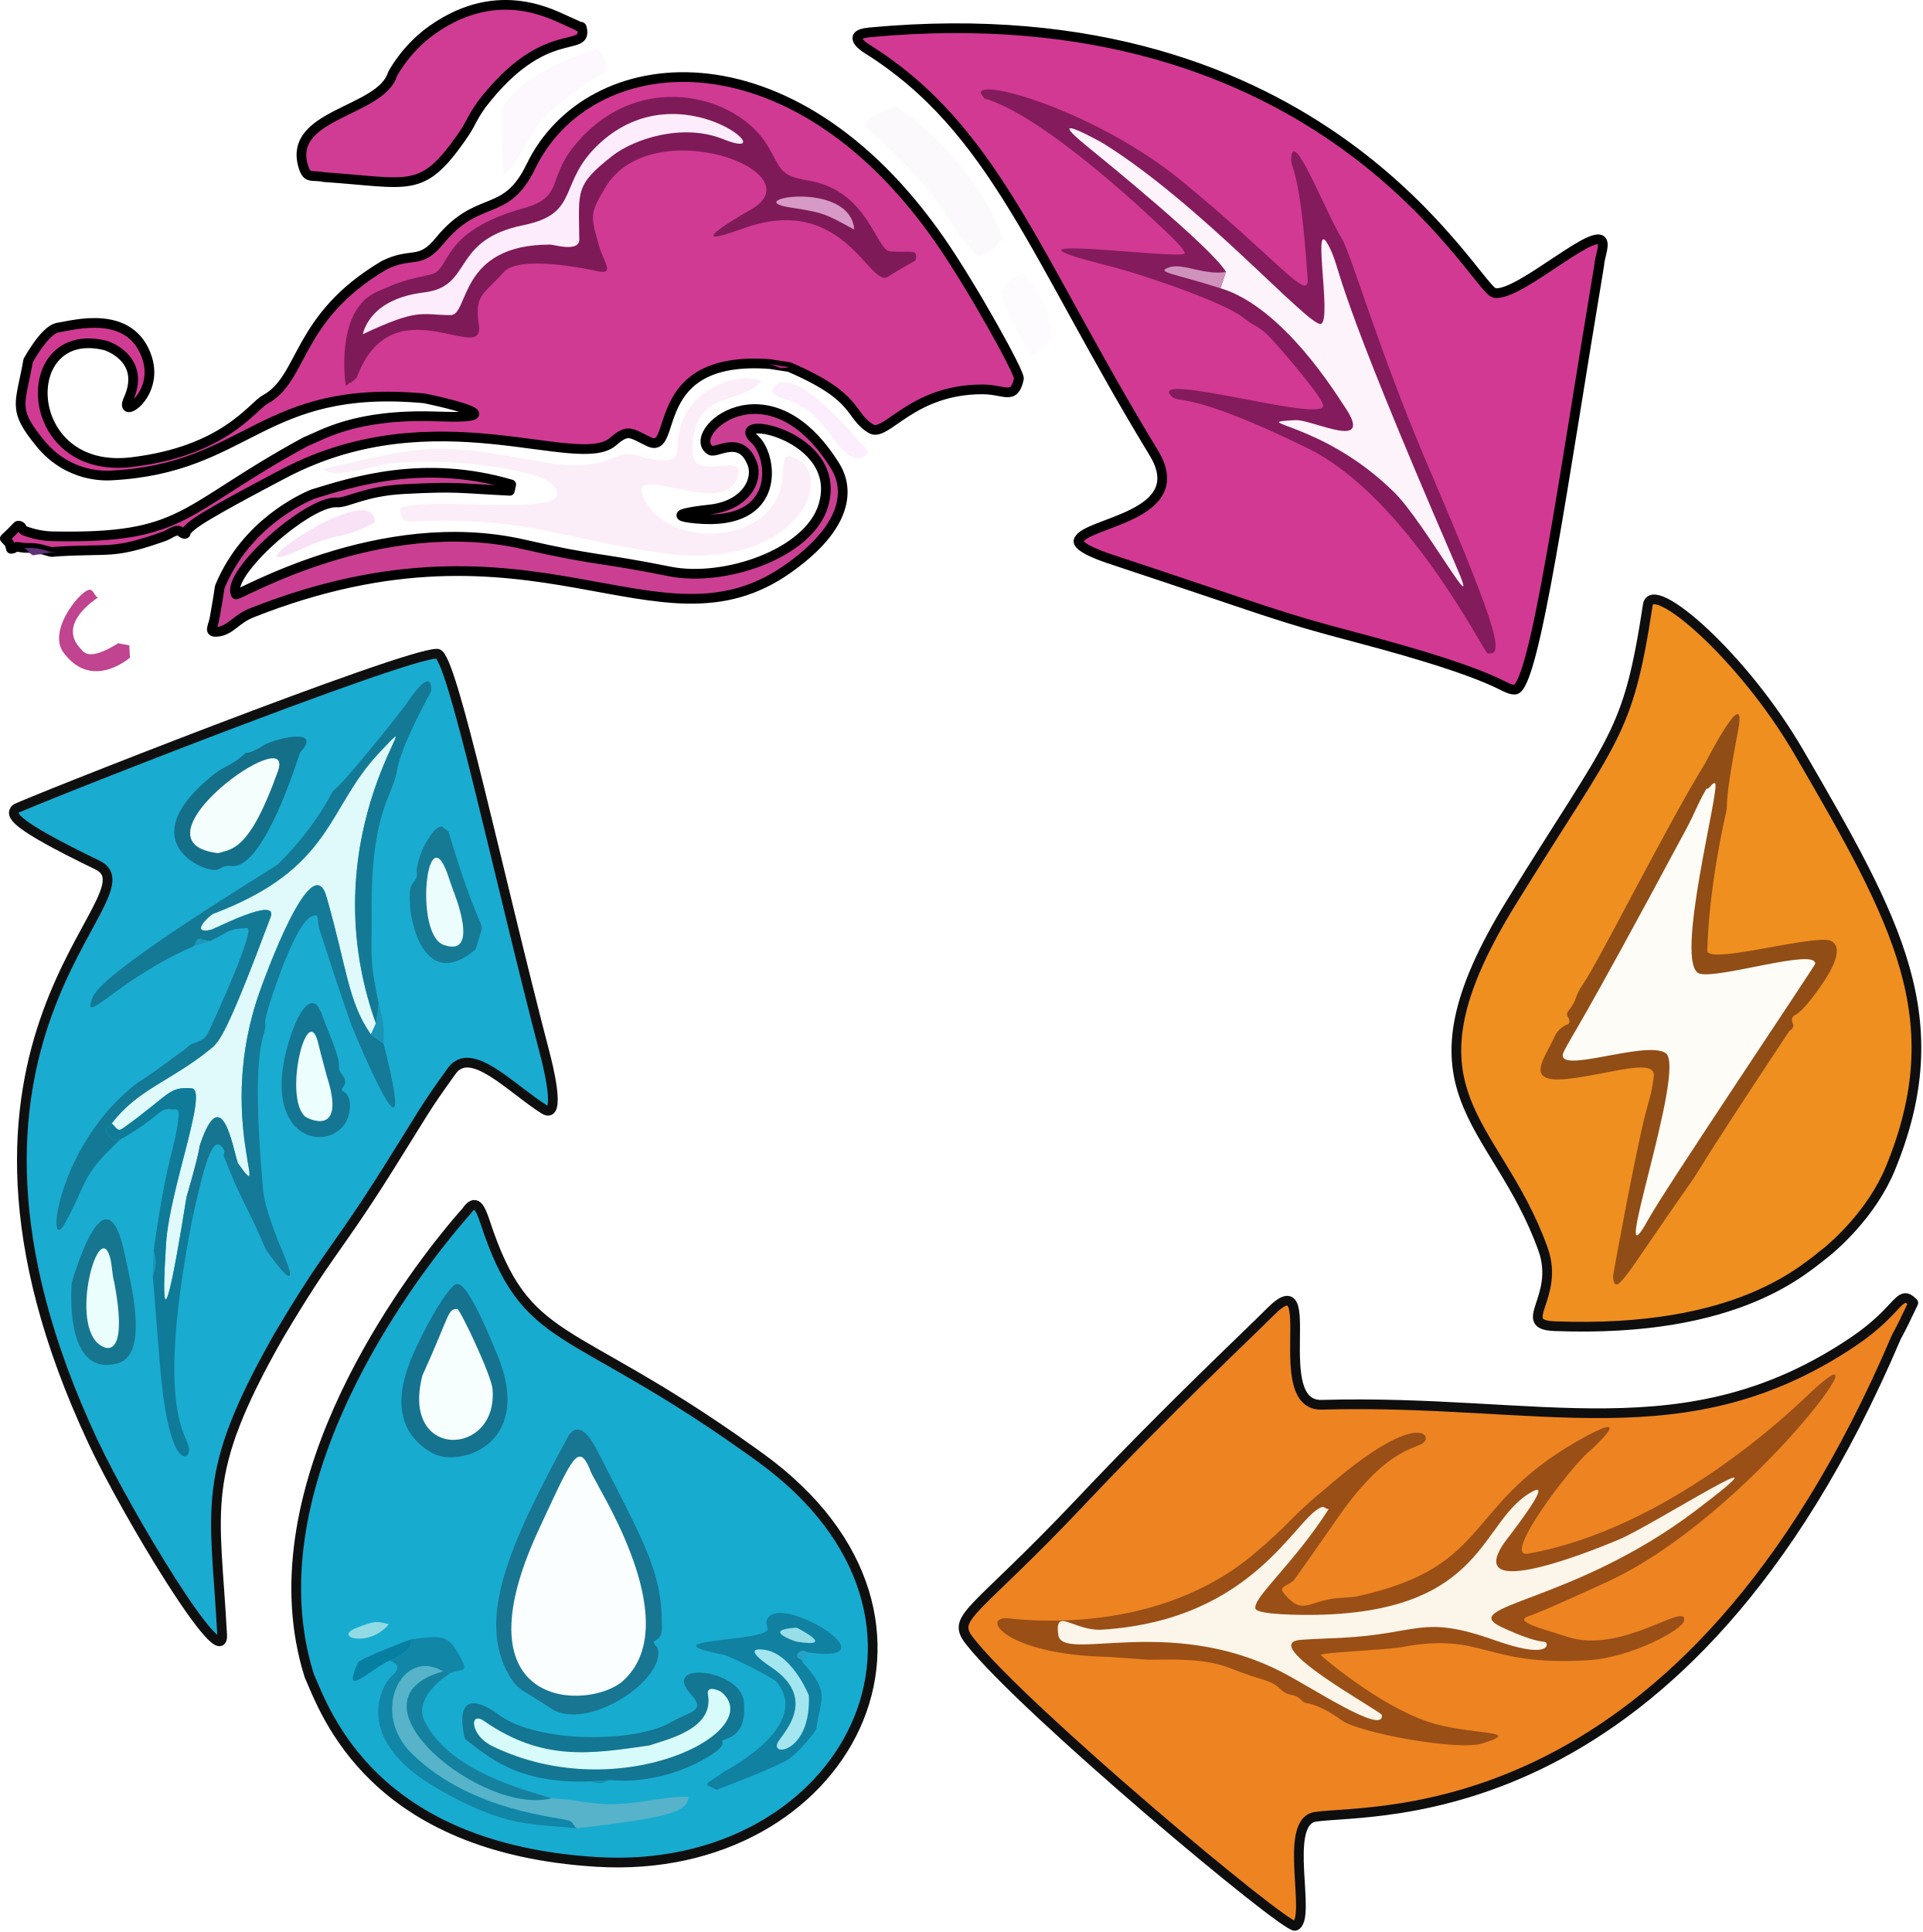
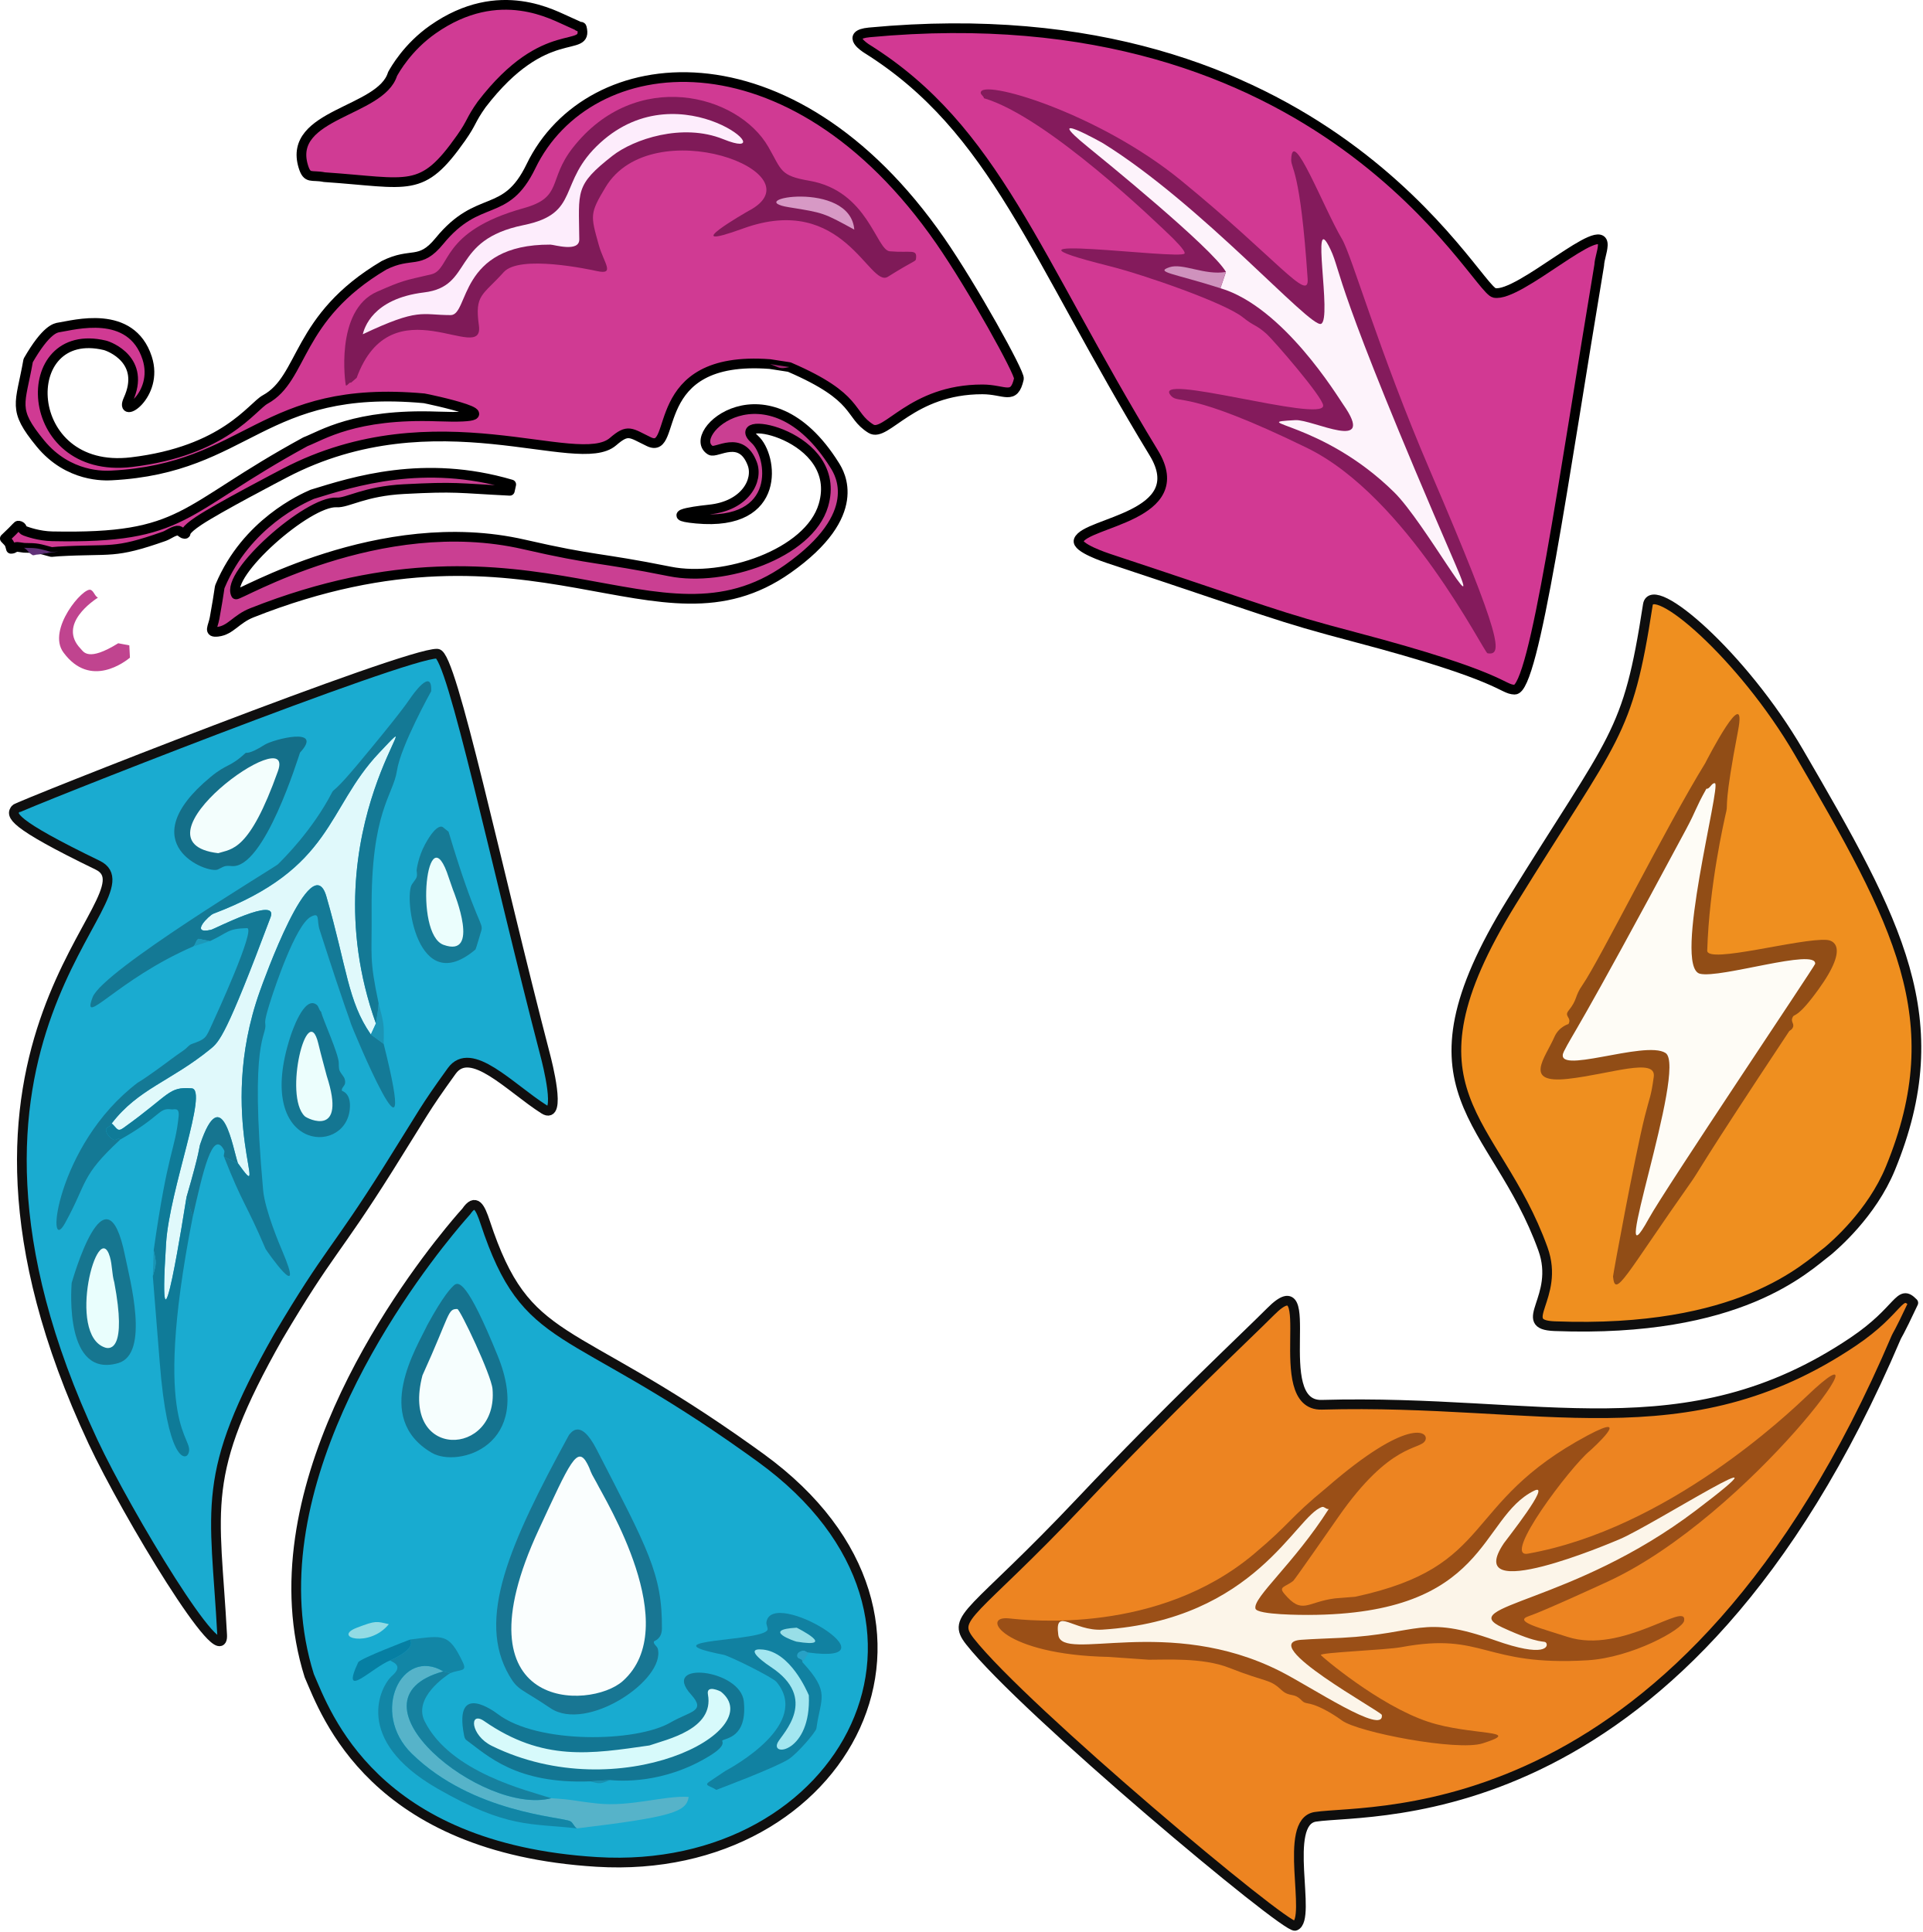
<svg xmlns="http://www.w3.org/2000/svg" width="100%" height="100%" viewBox="0 0 397 399" version="1.1" xml:space="preserve" style="fill-rule:evenodd;clip-rule:evenodd;stroke-linejoin:round;stroke-miterlimit:2;">
  <g transform="matrix(1,0,0,1,-511.426,-226.3628)">
    <g id="Background" transform="matrix(1.373047,0,0,1.373047,-1.724169,19.67217)">
      <path d="M661.472,346.501C659.187,351.364 659.087,351.249 658.906,351.674C627.073,426.46 580.294,422.479 571.551,423.804C566.539,424.563 571.109,439.212 568.506,440.203C567.113,440.732 527.678,407.681 519.607,397.426C516.637,393.652 520.014,393.613 536.336,376.326C549.539,362.343 561.117,351.535 564.805,347.827C572.503,340.087 564.382,362.055 572.511,361.828C605.5,360.905 627.232,369.283 652.411,352.353C659.598,347.521 659.3,344.261 661.472,346.501Z" style="fill:rgb(237,132,33);stroke:rgb(14,14,14);stroke-width:1.46px;" />
      <path d="M415.594,351.561C403.649,372.618 406.108,377.073 407.14,396.436C407.467,402.573 392.769,378.182 387.72,367.396C359.212,306.495 397.737,285.185 388.416,280.665C375.318,274.314 375.315,273.118 376.081,272.199C376.441,271.767 434.858,248.66 439.496,248.856C441.682,248.948 448.368,281.008 455.775,309.411C455.936,310.028 458.313,319.143 455.545,317.384C450.431,314.133 444.541,307.634 441.663,311.625C437.377,317.57 437.601,317.603 432.155,326.26C424.077,339.099 423.329,338.495 415.594,351.561Z" style="fill:rgb(26,171,208);stroke:rgb(16,15,15);stroke-width:1.46px;" />
      <path d="M614.236,190.437C608.933,222.074 604.486,254.358 601.521,254.268C599.502,254.206 600.104,252.322 577.538,246.369C565.327,243.148 565.465,242.819 540.485,234.546C540.082,234.413 535.546,232.911 535.953,231.801C536.97,229.028 553.074,228.233 547.252,218.662C529.24,189.058 523.389,169.954 504.095,157.866C503.926,157.76 500.731,155.758 504.473,155.406C572.911,148.975 595.557,194.022 598.478,194.59C602.194,195.314 614.986,183.165 614.774,187.443C614.723,188.456 614.287,189.425 614.236,190.437Z" style="fill:rgb(210,57,147);stroke:black;stroke-width:1.46px;" />
      <path d="M420.238,402.568C411.648,375.294 433.613,345.182 441.304,335.748C442.866,333.832 443.84,332.769 443.849,332.756C445.245,330.712 445.93,332.061 446.709,334.422C452.973,353.384 459.028,349.032 486.445,368.596C487.017,369.004 487.599,369.422 488.19,369.852C521.559,394.105 500.93,432.867 463.498,430.589C429.831,428.54 422.759,408.375 420.238,402.568Z" style="fill:rgb(24,171,208);stroke:rgb(16,15,15);stroke-width:1.46px;" />
      <path d="M648.642,338.689C645.279,341.237 635.431,351.078 607.526,350.007C601.541,349.777 608.419,345.721 605.773,338.384C598.587,318.452 583.219,315.104 601.062,286.193C616.678,260.889 618.49,261.39 621.548,241.514C622.177,237.425 635.81,249.138 644.249,263.646C659.143,289.253 667.267,303.824 658.022,326.285C655.221,333.092 649.589,337.883 648.642,338.689Z" style="fill:rgb(239,143,31);stroke:rgb(14,14,14);stroke-width:1.46px;" />
      <path d="M431.477,190.442C435.674,188.338 436.815,190.457 439.82,186.782C445.749,179.529 449.728,183.518 453.582,175.542C462.233,157.641 492.603,154.23 515.14,186.759C519.975,193.739 527.152,206.681 526.968,207.498C526.22,210.828 524.867,209.102 521.474,209.101C510.765,209.097 506.976,216.419 504.713,215.017C501.244,212.869 503.131,210.35 492.431,205.745C491.463,205.595 490.494,205.446 489.525,205.296C470.809,203.872 475.844,219.131 471.33,216.976C468.538,215.644 468.217,214.976 465.921,216.962C460.634,221.538 439.278,209.832 416.586,221.68C415.537,222.228 406.608,226.89 403.657,228.843C401.3,230.402 401.711,230.776 401.629,230.812C401.235,230.987 400.853,230.286 400.426,230.339C399.695,230.429 399.092,230.968 398.398,231.212C390.738,233.906 390.637,233.016 382.506,233.478L381.481,233.565C379.403,233.007 379.472,232.956 377.343,232.931C376.341,232.795 376.422,232.793 376.341,232.795C375.807,232.806 375.933,233.071 375.383,233.083C375.144,232.153 375.136,232.245 374.459,231.532C376.384,229.736 376.309,229.561 376.533,229.597C377.22,229.704 376.851,230.153 377.5,230.395C377.812,230.511 379.556,231.159 381.586,231.2C401.717,231.605 400.738,227.297 419.66,216.98C422.151,216.027 427.068,212.721 439.504,213.174C452.971,213.665 437.776,210.471 437.507,210.446C413.042,208.218 411.146,220.983 390.491,222.048C389.554,222.096 384.027,222.381 379.801,217.232C375.528,212.026 376.791,211.438 377.969,204.756C380.682,200.051 382.099,199.847 382.64,199.769C384.756,199.464 393.441,196.913 395.862,204.387C397.696,210.049 391.571,213.814 393.022,210.632C395.709,204.743 390.217,202.646 389.506,202.475C376.144,199.275 376.794,222.036 393.496,220.048C407.511,218.38 411.63,211.707 413.614,210.623C419.49,207.411 418.147,198.335 431.477,190.442Z" style="fill:rgb(208,58,147);stroke:black;stroke-width:1.46px;" />
      <path d="M573.272,374.262C585.522,363.632 588.734,365.843 588.078,367.193C587.351,368.692 582.892,367.348 574.95,378.78C574.416,379.548 568.429,388.166 568.208,388.333C566.947,389.286 565.971,389.18 566.887,390.265C569.609,393.49 570.274,391.479 574.506,390.948C575.515,390.867 576.523,390.787 577.532,390.706C598.769,386.145 593.331,376.69 612.485,366.444C619.646,362.614 612.983,368.628 612.839,368.746C609.904,371.149 599.476,384.943 603.513,384.223C624.514,380.478 642.699,363.148 645.492,360.487C659.361,347.271 636.951,378.557 615.475,388.446C614.536,388.879 605.825,392.89 603.636,393.623C601.241,394.425 605.558,395.464 609.453,396.734C617.713,399.427 627.512,391.223 627.004,394.317C626.787,395.634 619.13,399.86 612.489,400.258C596.793,401.199 596.954,395.96 584.482,398.284C582.141,398.72 572.285,399.075 572.368,399.471C572.396,399.605 581.064,407.032 588.499,409.504C594.9,411.632 603.189,410.698 596.698,412.758C592.915,413.959 578.021,411.111 575.563,409.325C575.189,409.053 572.47,407.077 570.391,406.739C570.093,406.69 569.77,406.59 569.564,406.37C568.271,404.991 567.741,405.932 566.394,404.684C564.598,403.02 564.324,403.652 558.534,401.375C554.572,399.816 548.907,400.198 546.503,400.175C544.498,400.034 542.492,399.894 540.487,399.753C524.567,399.432 521.065,393.483 525.482,393.96C528.511,394.286 547.894,396.378 562.308,384.272C567.996,379.494 567.485,379.011 573.272,374.262Z" style="fill:rgb(154,79,23);" />
      <path d="M630.17,265.338C630.423,264.844 636.577,252.857 635.112,260.468C632.997,271.457 633.585,271.535 633.368,272.481C632.988,274.136 630.786,283.735 630.481,293.506C630.416,295.594 644.551,291.586 648.487,291.91C649.088,291.959 652.118,292.55 647.224,299.332C644.136,303.612 643.63,303.046 643.392,303.426C642.842,304.301 643.846,304.508 643.207,305.316C643.094,305.46 642.888,305.516 642.787,305.669C629.072,326.355 629.356,326.485 628.114,328.245C618.173,342.336 616.64,345.947 616.314,342.542C616.293,342.327 619.591,324.419 621.102,318.403C621.847,315.439 622.021,315.568 622.44,312.501C622.848,309.52 615.832,312.108 609.544,312.804C602.701,313.561 606.118,309.651 607.499,306.5C608.181,304.945 609.613,304.567 609.618,304.558C610.14,303.568 608.914,303.432 609.616,302.558C611.055,300.765 610.454,300.507 611.748,298.645C614.213,295.1 624.289,274.878 630.17,265.338Z" style="fill:rgb(145,77,22);" />
      <path d="M521.701,165.307C521.685,164.994 521.238,164.812 521.222,164.5C521.107,162.261 538.812,167.422 551.355,177.681C565.708,189.422 570.635,196.169 570.388,192.478C569.272,175.783 567.878,175.987 567.915,174.538C568.046,169.358 572.786,181.817 575.549,186.482C577.058,189.03 581.039,203.251 588.806,221.355C599.82,247.029 599.708,249.155 597.435,248.795C596.909,248.711 585.369,225.255 570.27,217.892C552.065,209.015 551.029,211.374 549.855,210.078C546.431,206.302 572.768,214.218 572.724,211.542C572.704,210.272 565.202,201.653 564.244,200.791C562.601,199.312 562.398,199.677 560.652,198.269C557.986,196.119 545.921,191.899 540.484,190.534C519.529,185.274 551.281,189.681 551.877,188.665C552.1,188.286 550.07,186.322 549.885,186.143C547.87,184.193 531.223,168.087 521.701,165.307Z" style="fill:rgb(132,27,92);" />
      <path d="M427.368,207.369L426.5,208.112C426.336,207.881 425.899,208.71 425.735,208.48C425.692,208.419 424.001,197.226 430.435,194.412C434.386,192.684 434.32,192.793 438.58,191.799C441.601,191.095 439.781,185.373 452.501,181.839C458.445,180.187 456.064,177.623 459.876,172.759C469.346,160.677 484.695,164.664 489.28,172.626C491.337,176.198 490.994,176.951 495.468,177.727C504.284,179.256 505.489,188.156 507.547,188.331C510.767,188.605 511.706,187.897 511.482,189.494C511.426,189.89 511.209,189.683 507.257,192.164C504.457,193.922 500.622,179.411 485.484,184.904C475.106,188.669 486.09,182.372 486.285,182.27C497.261,176.55 471.791,167.071 464.808,178.676C462.409,182.663 462.534,182.903 463.783,187.387C464.534,190.084 466.295,191.911 463.519,191.309C462.421,191.071 451.888,188.789 449.483,191.47C446.299,195.02 445.097,194.796 445.752,199.487C446.607,205.614 432.631,192.99 427.368,207.369Z" style="fill:rgb(127,26,88);" />
      <path d="M459.299,366.373C459.49,366.229 460.919,363.607 463.447,368.525C471.133,383.475 473.346,387.292 473.276,395.493C473.262,397.118 472.097,397.335 472.07,397.432C471.958,397.832 472.557,398.127 472.658,398.53C473.838,403.212 461.979,411.145 456.516,407.463C452.018,404.432 451.641,404.817 450.339,402.596C445.346,394.08 450.302,382.853 459.299,366.373Z" style="fill:rgb(24,118,147);" />
      <path d="M630.358,269.163C630.854,269.272 631.147,268.236 631.643,268.346C632.61,268.559 625.263,295.961 629.377,296.995C632.415,297.758 646.945,293.08 646.711,295.508C646.68,295.823 624.115,329.408 621.704,333.805C615.088,345.869 627.562,311.113 624.216,308.919C621.152,306.911 607.017,312.521 608.93,308.677C610.285,305.953 610.72,306.202 627.257,275.35C628.91,272.265 628.655,272.199 630.358,269.163Z" style="fill:rgb(254,252,246);" />
      <path d="M450.614,223.405L450.404,224.356C442.379,223.959 442.472,223.689 434.49,224.102C428.504,224.412 425.997,226.2 424.362,226.105C420.035,225.855 407.603,236.881 409.211,239.937C409.419,240.332 430.772,227.428 452.517,232.419C463.477,234.935 463.491,234.284 474.501,236.494C482.576,238.114 495.41,233.866 497.566,226.523C500.685,215.904 482.832,212.665 487.252,216.63C489.938,219.039 491.494,229.747 478.478,228.545C472.449,227.988 480.218,227.192 480.407,227.173C485.809,226.62 487.806,222.789 486.867,220.294C485.175,215.8 481.469,218.798 480.586,218.269C476.543,215.845 489.182,204.384 499.275,220.544C500,221.704 503.864,227.89 492.2,236.106C472.559,249.94 454.316,225.815 411.61,242.706C409.207,243.657 408.423,245.333 406.489,245.553C404.998,245.723 405.748,244.909 406.005,243.491C406.814,239.03 406.685,239.039 406.836,238.679C410.802,229.225 419.248,225.515 420.68,224.886C426.871,222.98 437.51,219.536 450.614,223.405Z" style="fill:rgb(202,63,146);stroke:black;stroke-width:1.46px;" />
      <path d="M573.561,377.503C568.282,385.775 562.107,390.849 562.541,392.487C562.799,393.457 569.858,393.438 570.499,393.437C597.663,393.367 596.124,378.85 604.45,374.754C607.201,373.401 600.258,382.122 599.898,382.658C593.473,392.209 616.051,382.585 617.335,382.038C622.407,379.876 645.115,365.328 628.769,377.72C610.222,391.781 592.49,391.994 599.649,395.314C605.543,398.047 605.952,397.19 606.268,397.654C606.615,398.166 606.142,399.941 598.551,397.25C587.514,393.336 587.306,396.27 575.524,396.879C573.489,396.984 571.45,397.033 569.417,397.179C562.567,397.672 581.491,407.975 581.55,408.485C581.914,411.641 570.964,404.291 566.296,401.925C549.425,393.375 533.462,400.64 532.888,396.448C532.294,392.111 535.21,395.926 539.525,395.65C562.597,394.17 568.57,378.507 572.552,377.202C572.886,377.093 573.228,377.612 573.561,377.503Z" style="fill:rgb(252,245,233);" />
-       <path d="M487.544,208.506C484.621,211.249 477.843,209.376 477.86,218.349C477.87,223.49 486.435,217.914 484.594,222.542C482.225,228.499 467.927,219.678 470.57,225.467C474.156,233.324 490.414,232.655 491.409,222.488C491.653,220.001 491.252,218.418 493.498,219.504C499.505,222.407 493.393,236.499 473.469,233.742C458.291,231.641 453.788,228.48 437.527,228.897C434.968,228.963 434.001,229.545 433.917,226.949C438.867,224.928 462.168,228.916 456.725,223.344C454.382,220.945 437.89,218.844 430.515,220.644C423.476,222.361 423.435,221.582 422.152,221.083C438.688,217.35 438.818,217.08 455.533,220.048C465.75,221.862 465.775,217.831 469.648,219.075C470.101,219.221 475.252,220.875 475.568,218.54C475.701,217.556 474.982,210.375 483.554,207.743C485.599,207.115 488.177,207.59 488.209,207.869C488.244,208.174 487.509,208.201 487.544,208.506Z" style="fill:rgb(251,238,249);" />
      <path d="M459.262,153.799C459.715,154.004 460.168,154.208 460.62,154.413C460.673,154.622 461.168,154.443 461.221,154.652C462.265,158.771 455.806,153.671 446.166,166.243C444.429,168.694 444.786,168.852 443.081,171.276C437.122,179.749 435.398,178.06 422.509,177.181C420.555,176.786 419.94,177.54 419.34,175.558C416.933,167.61 431.025,167.401 432.766,161.67C433.119,161.038 435.016,157.633 438.834,154.96C448.894,147.916 457.17,152.947 459.262,153.799Z" style="fill:rgb(208,59,148);stroke:black;stroke-width:1.46px;" />
      <path d="M463.443,373.534C464.747,376.157 476.574,395.184 467.394,403.38C462.466,407.78 442.004,408.072 454.748,380.622C459.464,370.464 460.556,367.805 462.082,370.751C462.516,371.589 462.392,371.547 462.784,372.343C462.832,372.441 462.784,372.343 463.443,373.534Z" style="fill:rgb(250,254,254);" />
      <path d="M430.264,304.48C430.011,305.031 429.758,305.582 429.504,306.133C426.023,301.128 425.936,296.195 422.817,285.378C420.617,277.746 413.283,298.307 412.815,299.618C405.993,318.746 414.695,332.729 409.509,325.494C408.761,323.357 407.127,312.951 403.842,322.622C403.63,323.247 403.898,323.31 401.779,330.599C401.598,331.624 397.29,359.606 398.708,337.519C399.231,329.382 405.113,314.421 402.559,314.231C399.01,313.968 399.401,315.1 392.322,320.169C391.373,320.848 391.376,320.27 390.533,319.505C394.548,314.279 399.407,313.182 405.359,308.331C406.712,307.228 407.704,306.42 414.424,288.491C415.642,285.241 405.997,290.268 405.472,290.386C402.144,291.137 405.227,288.193 405.797,287.977C423.885,281.133 422.805,272.174 430.724,263.793C440.065,253.907 419.687,274.837 430.264,304.48Z" style="fill:rgb(224,249,251);" />
      <path d="M558.102,191.439C556.093,187.867 539.1,174.074 537.362,172.663C529.977,166.668 539.471,171.991 539.63,172.09C554.483,181.317 570.726,199.881 572.399,199.248C574.141,198.589 570.695,181.438 573.813,188.029C575.56,191.721 573.96,192.353 592.638,235.49C597.033,245.641 587.934,229.048 583.413,224.588C572.486,213.81 560.893,214.153 568.549,213.726C571.119,213.583 580.924,218.777 575.713,211.342C574.868,210.136 566.738,196.701 557.271,193.885C557.548,193.07 557.825,192.254 558.102,191.439Z" style="fill:rgb(253,243,251);" />
      <path d="M402.785,292.888C391.292,297.896 385.863,305.273 387.667,300.517C389.183,296.518 415.085,280.97 415.528,280.534C416.303,279.77 420.757,275.383 423.7,269.661C423.906,269.26 424.122,269.578 427.516,265.514C433.621,258.203 434.905,256.333 435.485,255.489C435.631,255.275 438.753,250.728 438.574,254.506C438.574,254.513 433.989,262.72 433.421,266.486C432.861,270.191 429.497,272.572 429.621,287.495C429.68,294.59 429.225,294.573 430.678,301.481C430.621,301.717 430.744,301.712 430.264,304.48C419.687,274.837 440.065,253.907 430.724,263.793C422.805,272.174 423.885,281.133 405.797,287.977C405.227,288.193 402.144,291.137 405.472,290.386C405.997,290.268 415.642,285.241 414.424,288.491C407.704,306.42 406.712,307.228 405.359,308.331C399.407,313.182 394.548,314.279 390.533,319.505C390.557,319.94 389.647,320.051 389.671,320.486C389.712,321.244 390.549,321.806 390.662,321.883C391.234,322.267 391.288,321.573 391.822,321.932C385.771,327.533 386.939,328.309 383.51,334.513C380.553,339.864 382.095,322.765 394.418,313.399C394.649,313.224 394.63,313.363 397.41,311.368C399.477,309.885 399.377,309.871 401.455,308.44C401.842,308.174 402.118,307.724 402.56,307.567C404.756,306.787 404.668,306.666 405.63,304.575C406.144,303.459 412.291,290.099 410.871,290.135C407.888,290.212 408.089,290.798 405.325,292.081C403.668,291.795 403.657,291.692 403.535,291.772C403.161,292.019 403.159,292.641 402.785,292.888Z" style="fill:rgb(20,121,149);" />
      <path d="M462.501,418.471C451.326,418.897 447.029,414.568 443.858,412.251C443.633,412.088 443.565,411.766 443.513,411.494C441.931,403.318 448.219,408.066 448.601,408.354C454.628,412.904 469.433,412.594 474.55,409.627C477.558,407.883 479.979,407.983 477.652,405.402C473,400.241 485.114,401.591 485.596,406.461C486.139,411.956 482.775,411.955 482.356,412.337C482.242,412.442 483.102,412.99 480.552,414.575C473.456,418.986 466.727,418.385 465.492,418.275C464.495,418.34 463.498,418.405 462.501,418.471Z" style="fill:rgb(19,118,147);" />
      <path d="M437.987,349.85C440.448,345.341 441.542,344.298 441.956,343.904C442.678,343.215 443.965,343.1 448.585,354.469C454.095,368.03 442.595,371.35 438.671,369.056C429.66,363.786 436.48,353.084 437.987,349.85Z" style="fill:rgb(21,115,143);" />
      <path d="M418.853,263.728C418.592,264.413 413.492,281.197 408.602,280.803C407.465,280.711 407.519,280.818 406.501,281.31C404.998,282.036 393.222,277.473 405.404,267.399C407.89,265.342 408.288,265.992 410.64,263.81C410.824,263.64 411.046,264.13 413.52,262.56C414.819,261.736 422.529,259.748 418.853,263.728Z" style="fill:rgb(20,111,137);" />
      <path d="M429.504,306.133C430.145,306.6 430.786,307.067 431.427,307.534C437.198,330.517 426.625,304.946 426.5,304.5C426.177,303.354 426.004,303.435 421.795,290.374C421.321,288.904 421.92,287.672 420.484,288.423C418.15,289.643 414.928,299.495 414.593,300.518C413.526,303.78 413.584,304.207 413.629,304.535C413.9,306.518 411.22,306.441 413.304,329.552C413.578,332.59 415.854,337.927 416.153,338.627C419.85,347.295 413.755,338.578 413.676,338.395C410.684,331.389 410.228,331.688 407.432,324.55L409.509,325.494C414.695,332.729 405.993,318.746 412.815,299.618C413.283,298.307 420.617,277.746 422.817,285.378C425.936,296.195 426.023,301.128 429.504,306.133Z" style="fill:rgb(20,122,151);" />
      <path d="M428.288,200.808C428.516,199.945 429.701,195.465 437.502,194.519C444.99,193.612 441.412,186.645 452.478,184.392C461.191,182.618 457.429,177.991 464.013,172.004C476.335,160.802 492.166,175.379 482.508,171.471C476.337,168.975 468.996,171.492 465.842,173.964C460.128,178.442 460.787,179.244 460.85,186.535C460.867,188.528 457.058,187.331 456.509,187.328C442.625,187.264 444.296,197.931 441.506,197.929C437.039,197.925 436.798,196.793 428.288,200.808Z" style="fill:rgb(253,237,252);" />
      <path d="M495.381,399.102C495.08,399.17 494.8,398.755 494.5,398.823C493.662,399.012 493.642,399.408 493.638,399.496C493.601,400.251 494.452,399.787 494.415,400.553C498.666,405.176 497.135,405.871 496.511,410.506C496.438,411.046 493.569,414.385 492.279,415.172C490.111,416.492 482.336,419.419 481.457,419.75C480.472,419.096 479.514,419.117 480.459,418.481C482.773,416.924 482.719,416.958 482.778,416.926C483.865,416.333 495.794,409.836 490.497,403.502C489.942,402.84 483.505,399.623 482.519,399.427C470.324,397.002 489.284,397.512 489.177,395.548C489.158,395.201 488.943,394.866 488.996,394.523C489.806,389.237 508.993,400.929 495.381,399.102Z" style="fill:rgb(17,129,161);" />
      <path d="M390.533,319.505C391.376,320.27 391.373,320.848 392.322,320.169C399.401,315.1 399.01,313.968 402.559,314.231C405.113,314.421 399.231,329.382 398.708,337.519C397.29,359.606 401.598,331.624 401.779,330.599C402.092,331.58 402.405,332.56 402.718,333.541C396.282,366.254 403.24,366.631 402.036,369.219C401.55,370.264 398.891,369.992 397.754,355.473C397.618,353.746 396.799,343.541 396.715,342.503C397.24,340.572 397.292,340.594 396.845,338.589C398.996,323.405 400.049,323.654 400.591,318.489C400.748,316.996 399.928,317.462 399.509,317.401C397.534,317.115 398.023,318.44 391.822,321.932C391.288,321.573 391.234,322.267 390.662,321.883C390.549,321.806 389.712,321.244 389.671,320.486C389.647,320.051 390.557,319.94 390.533,319.505Z" style="fill:rgb(15,123,152);" />
      <path d="M384.509,343.502C384.586,343.319 389.652,325.037 392.548,339.478C393.246,342.96 396.299,354.16 391.518,355.556C383.493,357.901 384.431,344.615 384.509,343.502Z" style="fill:rgb(22,118,144);" />
-       <path d="M508.504,166.478C520.402,174.846 524.292,185.232 524.471,186.493C522.911,188.266 522.927,188.268 520.714,189.123C515.93,183.773 516.845,183.143 512.15,177.798C507.498,172.502 504.552,170.321 503.667,169.427C505.082,167.488 505.366,167.959 508.504,166.478Z" style="fill:rgb(252,249,253);" />
      <path d="M437.261,357.414C441.486,348.105 441.02,347.402 442.508,347.425C442.91,347.432 447.614,357.326 447.801,359.452C448.704,369.727 433.907,370.257 437.261,357.414Z" style="fill:rgb(246,254,254);" />
      <path d="M440.338,274.951C440.621,275.179 440.905,275.406 441.188,275.634C445.335,289.49 446.47,289.296 446.118,290.499C446.051,290.727 445.299,293.294 445.239,293.345C436.416,300.835 434.438,285.425 435.68,283.555C436.36,282.531 436.552,282.631 436.386,281.462C436.377,281.393 436.628,279.431 437.641,277.561C439.493,274.144 440.337,274.952 440.338,274.951Z" style="fill:rgb(22,122,149);" />
      <path d="M422.02,302.715C422.278,303.87 424.673,309.046 424.68,310.449C424.687,311.658 424.776,311.575 425.422,312.522C425.602,312.787 425.668,313.144 425.627,313.462C425.574,313.869 425.027,314.207 425.152,314.599C425.168,314.648 426.611,314.911 426.327,317.449C425.537,324.507 411.864,323.509 417.4,306.455C417.553,305.982 419.443,300.162 421.357,301.664C421.683,301.92 421.694,302.46 422.02,302.715Z" style="fill:rgb(20,118,146);" />
      <path d="M440.398,401.931C424.779,406.242 446.35,423.705 456.638,421.007C460.119,421.226 460.006,421.413 463.51,421.796C468.57,422.347 473.681,420.563 477.298,420.814C476.968,423.04 474.915,423.816 460.498,425.547C460.062,425.321 459.931,424.694 459.495,424.468C458.217,423.805 444.8,423.233 435.67,414.314C429.33,408.12 434.162,398.197 440.398,401.931Z" style="fill:rgb(86,179,201);" />
      <path d="M471.396,413.07C474.038,412.148 481.162,410.642 480.197,405.4C479.914,403.862 482.07,404.916 482.159,404.988C489.438,410.857 466.896,422.548 447.709,413.14C444.461,411.547 444.247,407.81 446.552,409.408C455.4,415.541 462.617,414.333 471.396,413.07Z" style="fill:rgb(215,250,251);" />
      <path d="M435.417,397.136C440.358,396.538 441.225,396.118 443.335,400.562C444.037,402.04 442.934,401.59 441.426,402.195L440.398,401.931C434.162,398.197 429.33,408.12 435.67,414.314C444.8,423.233 458.217,423.805 459.495,424.468C459.931,424.694 460.062,425.321 460.498,425.547C453.665,424.742 450.064,425.626 439.481,419.534C426.691,412.172 430.994,404.082 432.693,402.598C434.64,400.897 432.445,400.468 432.423,400.276C436.637,398.34 435.35,397.289 435.417,397.136Z" style="fill:rgb(18,134,166);" />
      <path d="M406.545,278.862C392.476,277.202 418.323,258.685 415.534,266.51C411.209,278.646 408.582,278.191 406.545,278.862Z" style="fill:rgb(243,254,253);" />
-       <path d="M463.515,157.913C464.003,158.476 464.623,158.18 465.042,161.118C452.329,168.982 454.313,170.988 450.618,175.715C450.135,176.333 450.083,176.171 449.529,176.642C448.942,166.311 449.446,166.31 449.855,165.807C454.311,160.344 463.06,158.08 463.515,157.913Z" style="fill:rgb(252,248,253);" />
      <path d="M390.918,343.414C392.834,353.568 390.316,353.471 389.561,353.23C383.68,351.353 388.457,333.433 390.257,339.579C390.622,340.824 390.553,342.169 390.918,343.414Z" style="fill:rgb(233,254,253);" />
      <path d="M440.398,401.931L441.426,402.195C440.878,402.554 435.806,405.87 437.601,409.445C441.478,417.166 453.147,419.861 456.638,421.007C446.35,423.705 424.779,406.242 440.398,401.931Z" style="fill:rgb(22,129,159);" />
-       <path d="M527.524,191.437C529.097,193.6 531.903,196.928 532.012,201.296C530.559,202.83 530.676,202.9 528.853,204.019C527.864,202.144 525.229,198.602 524.311,194.473C525.624,192.637 525.572,192.666 527.524,191.437Z" style="fill:rgb(253,251,254);" />
      <path d="M422.873,312.376C425.903,321.745 419.966,318.811 419.566,318.431C416.344,315.374 419.968,300.768 421.593,307.458C422.201,309.963 422.225,309.884 422.873,312.376Z" style="fill:rgb(236,254,253);" />
      <path d="M441.848,284.352C442.099,284.977 445.986,294.65 440.435,292.649C435.913,291.019 437.977,272.351 441.239,282.598C441.427,283.188 441.66,283.763 441.848,284.352Z" style="fill:rgb(235,254,253);" />
      <path d="M388.458,240.426C387.914,240.781 382.321,244.431 385.862,248.111C386.295,248.56 386.961,250.109 391.511,247.288C392.067,247.393 392.623,247.498 393.179,247.603C393.21,248.222 393.241,248.841 393.272,249.46C392.645,249.962 387.328,254.219 383.259,248.652C380.754,245.226 386.285,238.743 387.389,239.263C387.865,239.487 387.981,240.202 388.458,240.426Z" style="fill:rgb(192,68,143);" />
-       <path d="M489.798,209.374C490.971,206.657 494.195,208.479 497.111,210.963C499.772,213.228 502.177,216.043 502.539,216.466C503.639,217.754 505.618,218.993 502.502,219.519C498.603,217.98 498.691,213.252 492.378,210.78C491.3,210.358 491.154,210.694 489.798,209.374Z" style="fill:rgb(252,238,252);" />
      <path d="M495.37,405.526C495.759,414.107 489.453,414.89 490.722,412.577C491.461,411.228 496.907,406.037 489.638,401.252C489.448,401.127 485.152,398.299 488.489,398.65C492.589,399.081 495.062,404.812 495.37,405.526Z" style="fill:rgb(163,230,240);" />
-       <path d="M430.101,229.093C425.122,231.786 424.681,230.52 419.574,232.895C405.817,239.291 430.095,221.826 430.101,229.093Z" style="fill:rgb(249,225,246);" />
      <path d="M407.432,324.55C407.278,324.255 407.593,323.846 407.439,323.551C405.695,320.207 404.226,326.904 402.718,333.541C402.405,332.56 402.092,331.58 401.779,330.599C403.898,323.31 403.63,323.247 403.842,322.622C407.127,312.951 408.761,323.357 409.509,325.494L407.432,324.55Z" style="fill:rgb(22,117,144);" />
      <path d="M502.208,185.072C497.583,182.545 497.598,182.539 492.404,181.711C484.94,180.521 501.59,177.496 502.208,185.072Z" style="fill:rgb(215,153,197);" />
      <path d="M435.417,397.136C435.35,397.289 436.637,398.34 432.423,400.276C429.795,401.252 424.809,406.524 427.613,400.538C428.215,399.879 434.781,397.378 435.417,397.136Z" style="fill:rgb(6,127,163);" />
      <path d="M558.102,191.439C557.825,192.254 557.548,193.07 557.271,193.885C550.105,191.606 547.39,191.485 549.61,190.729C551.591,190.055 554.882,191.987 558.102,191.439Z" style="fill:rgb(207,146,189);" />
      <path d="M432.207,394.827C429.309,398.424 423.587,396.818 427.418,395.354C430.324,394.244 430.321,394.403 432.207,394.827Z" style="fill:rgb(146,219,228);" />
      <path d="M493.542,395.358C493.693,395.431 499.754,398.48 493.505,397.452C493.339,397.425 488.087,395.66 493.542,395.358Z" style="fill:rgb(152,222,231);" />
      <path d="M430.678,301.481C431.449,304.491 431.505,304.406 431.427,307.534C430.786,307.067 430.145,306.6 429.504,306.133C429.758,305.582 430.011,305.031 430.264,304.48C430.744,301.712 430.621,301.717 430.678,301.481Z" style="fill:rgb(27,149,182);" />
      <path d="M377.343,232.931C379.472,232.956 379.403,233.007 381.481,233.565C380.434,233.657 380.49,233.697 378.693,234.059C377.875,233.602 378.084,233.409 377.343,232.931Z" style="fill:rgb(96,48,120);" />
      <path d="M381.481,233.565L382.506,233.478C381.235,233.672 379.964,233.865 378.693,234.059C380.49,233.697 380.434,233.657 381.481,233.565Z" style="fill:rgb(88,51,122);" />
      <path d="M462.501,418.471C463.498,418.405 464.495,418.34 465.492,418.275C463.977,418.844 464.025,418.891 462.501,418.471Z" style="fill:rgb(24,144,177);" />
      <path d="M495.381,399.102L494.415,400.553C494.452,399.787 493.601,400.251 493.638,399.496C493.642,399.408 493.662,399.012 494.5,398.823C494.8,398.755 495.08,399.17 495.381,399.102Z" style="fill:rgb(40,161,198);" />
      <path d="M396.845,338.589C397.292,340.594 397.24,340.572 396.715,342.503C396.758,341.198 396.802,339.893 396.845,338.589Z" style="fill:rgb(26,148,180);" />
      <path d="M402.785,292.888C403.159,292.641 403.161,292.019 403.535,291.772C403.657,291.692 403.668,291.795 405.325,292.081L402.785,292.888Z" style="fill:rgb(28,153,186);" />
      <path d="M489.525,205.296C490.494,205.446 491.463,205.595 492.431,205.745C490.909,206.11 490.982,205.809 489.525,205.296Z" style="fill:rgb(158,38,112);" />
    </g>
  </g>
</svg>
